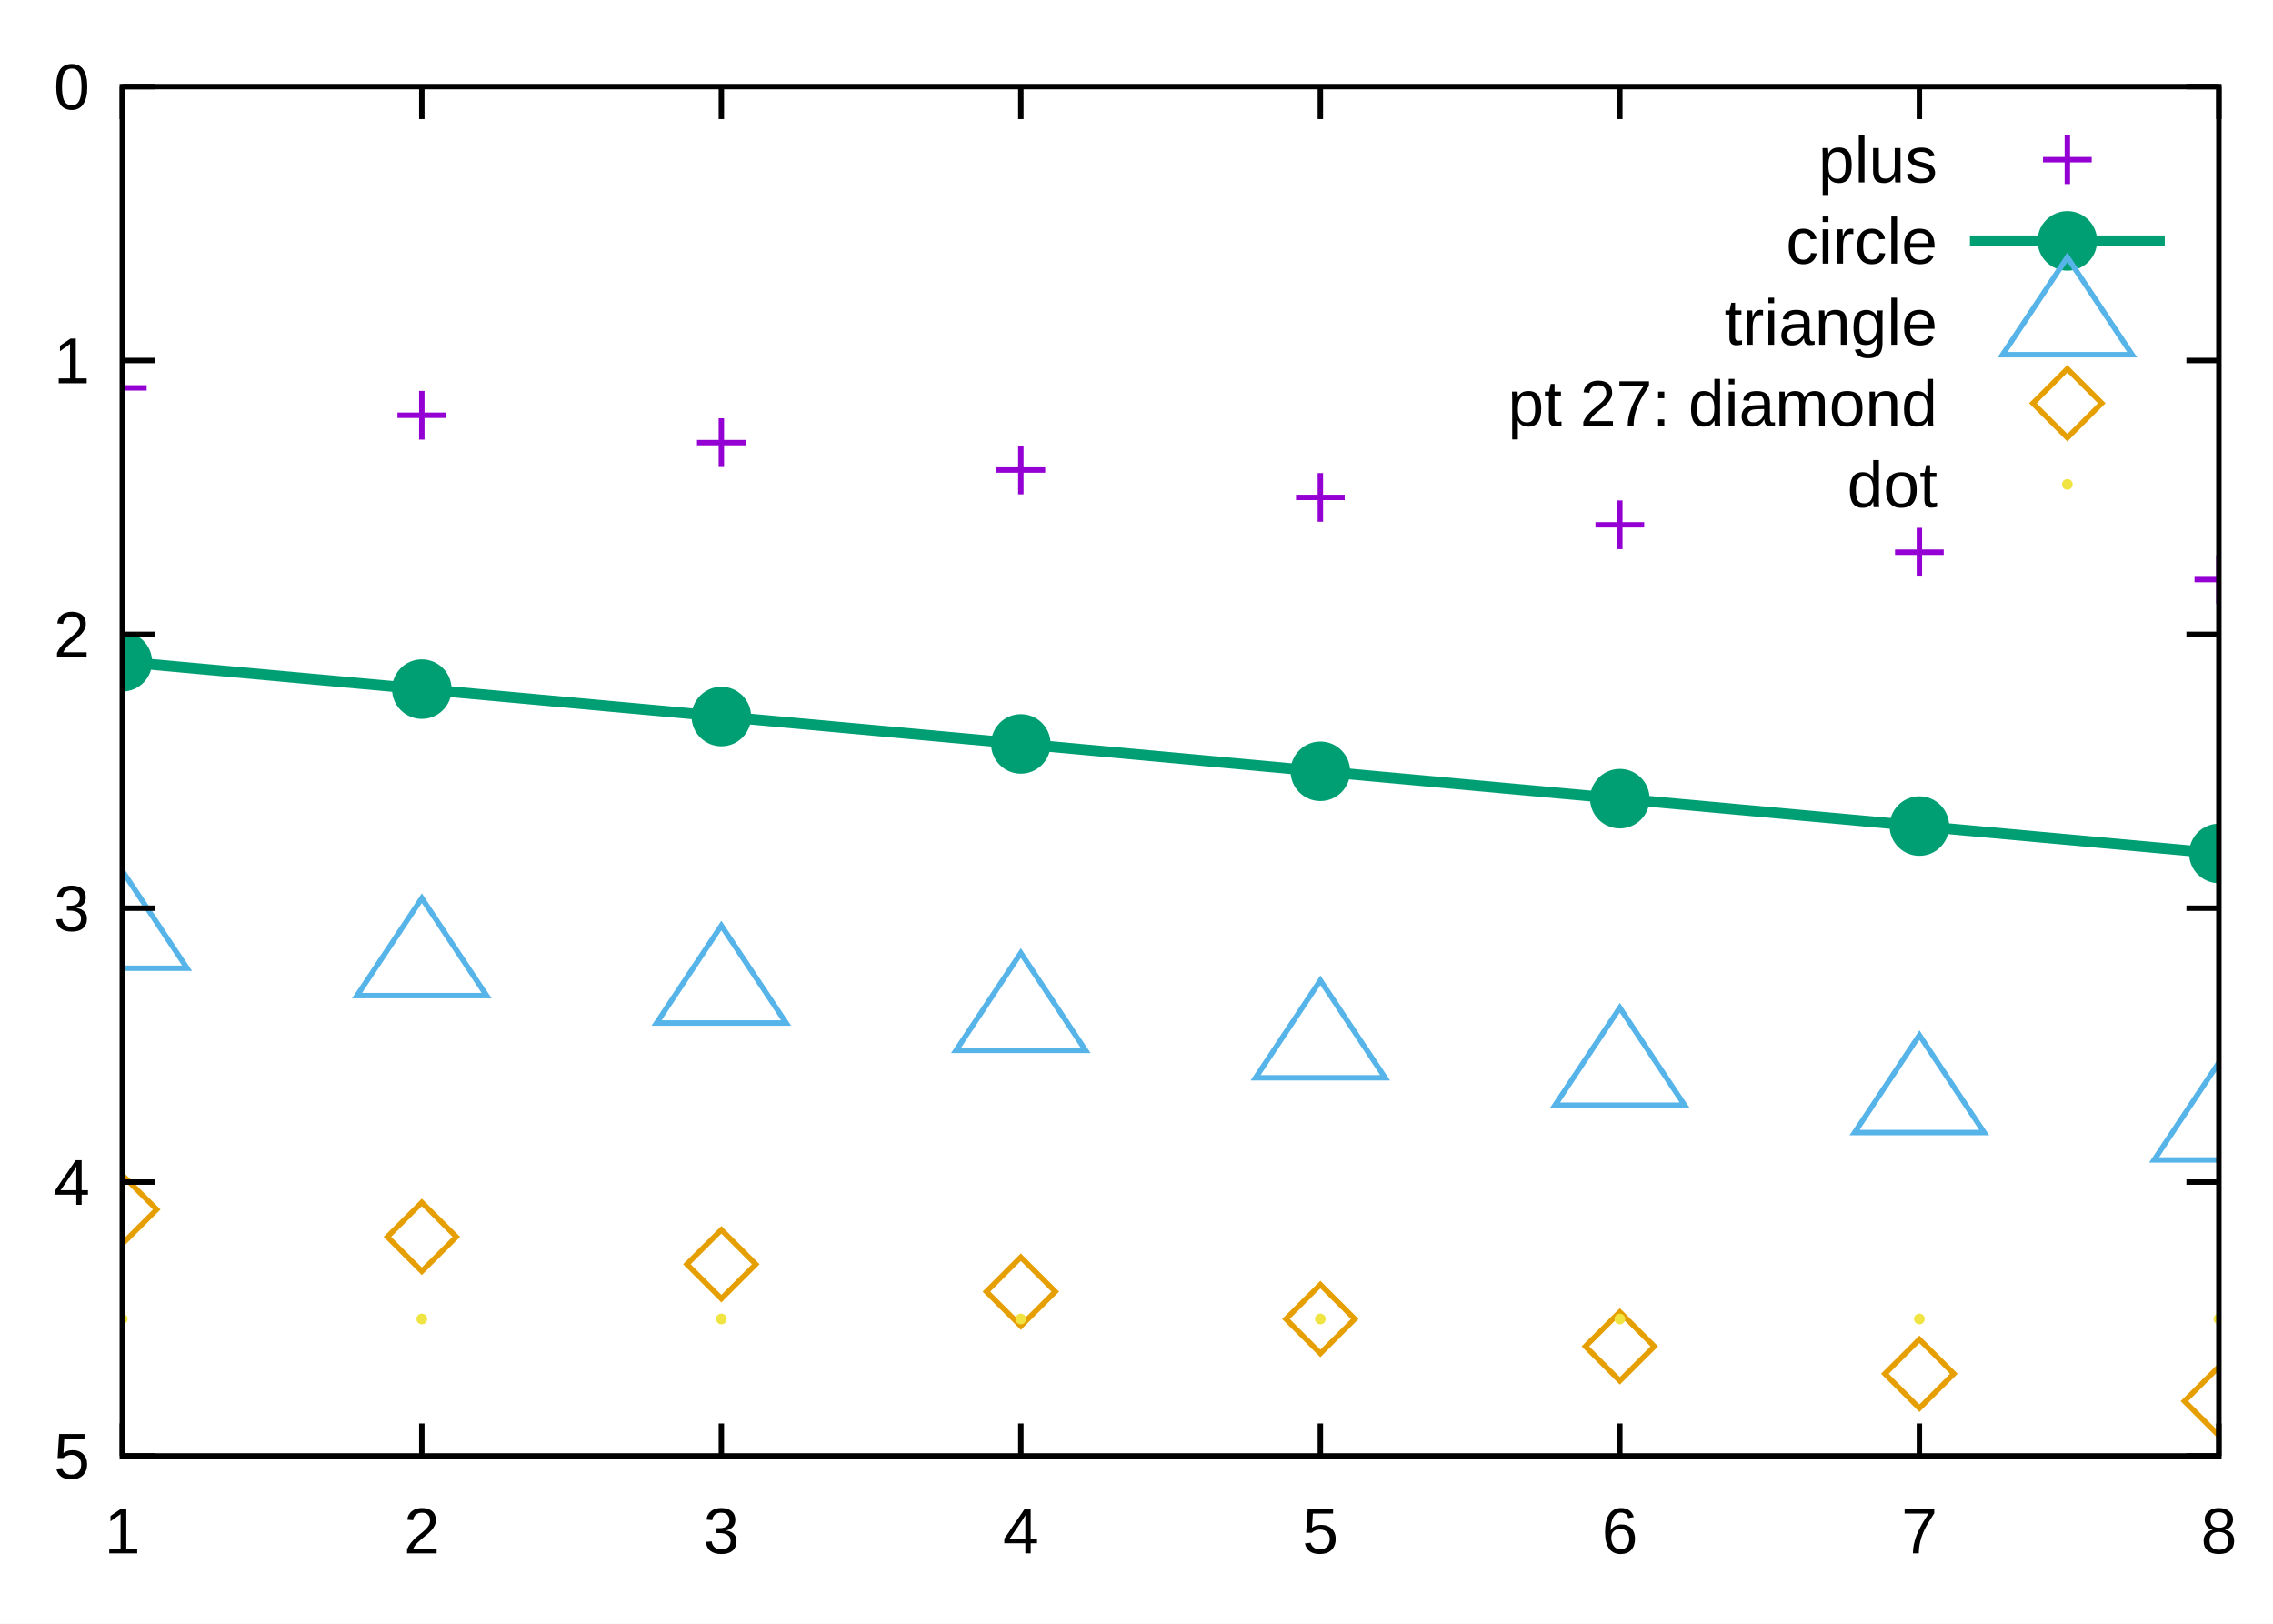
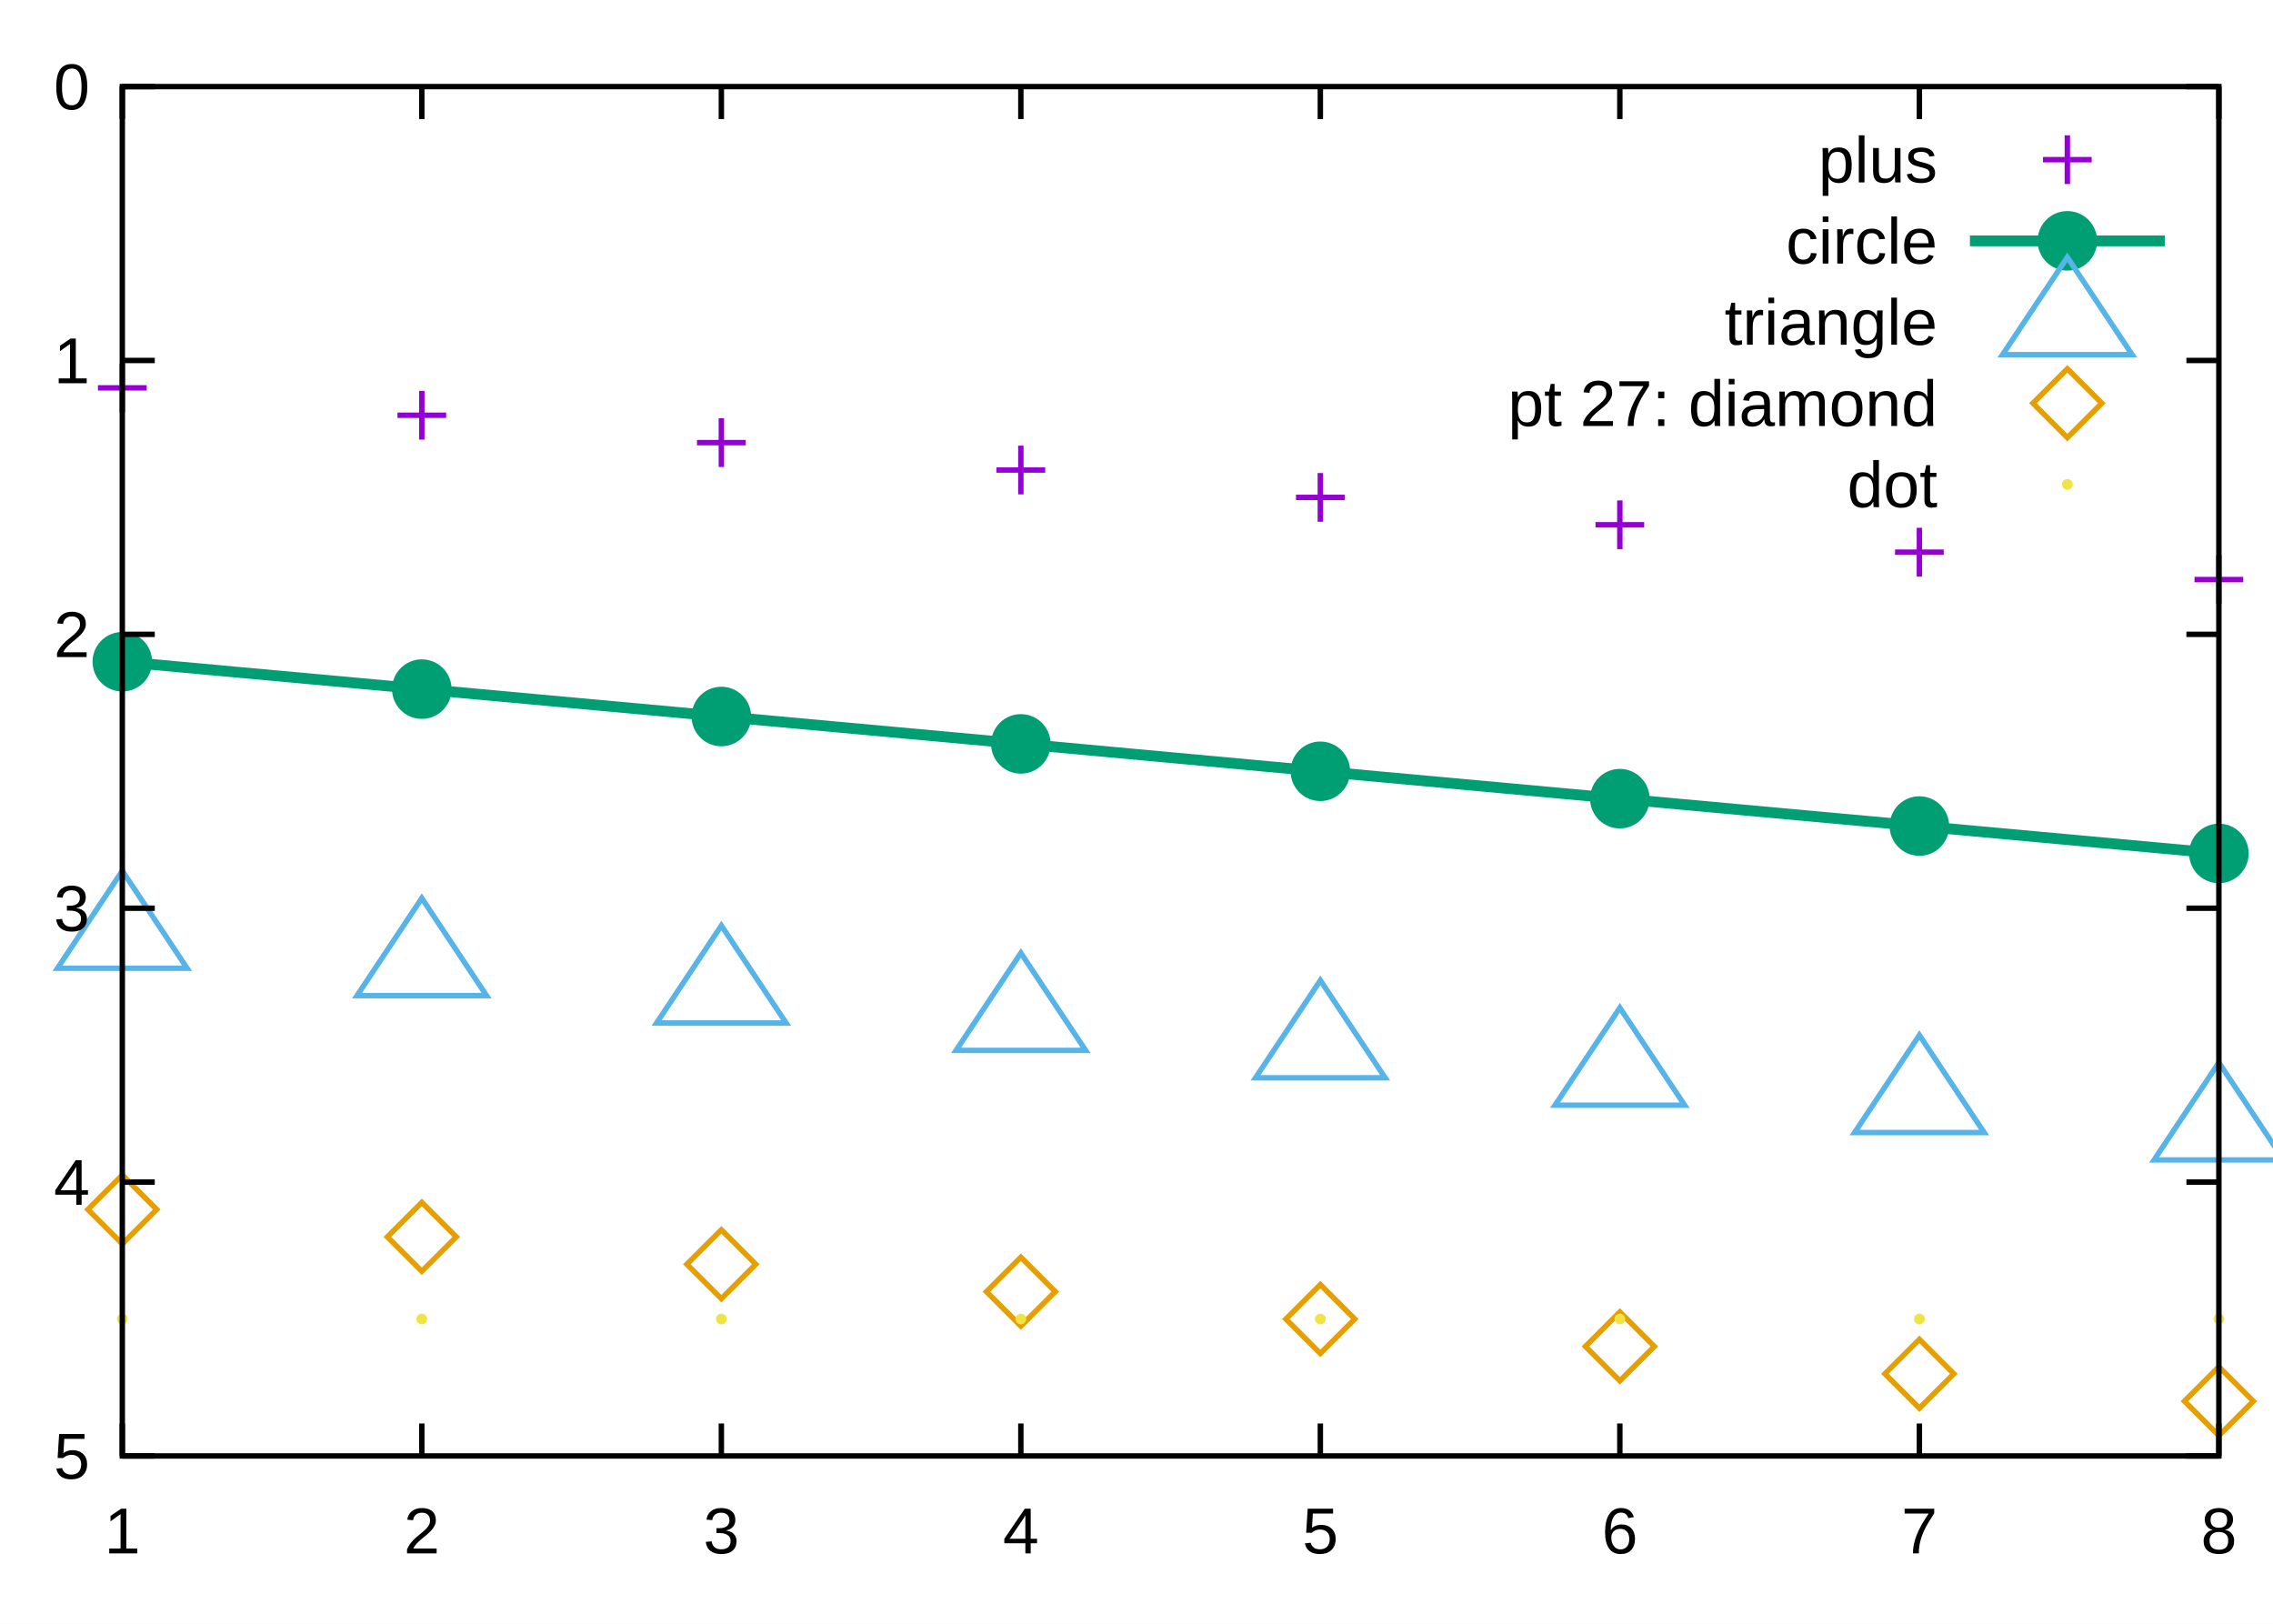
<svg xmlns="http://www.w3.org/2000/svg" width="420" height="300" viewBox="0 0 420 300" font-family="Arial,Helvetica,sans-serif" font-size="12">
  <rect x="0" y="0" width="420" height="300" fill="white" stroke="none" stroke-width="0" />
  <g class="fs-axes" data-area="22.6 410 16 269" data-x="1e0 8e0" data-y="5e0 0" data-log="0 0" data-grid="0" data-font-size="12">
    <g class="fs-grid" display="none">
      <polyline fill="none" stroke="#a0a0a0" stroke-width="0.5" stroke-dasharray="2,3" points="22.6,269 22.6,16" />
      <polyline fill="none" stroke="#a0a0a0" stroke-width="0.5" stroke-dasharray="2,3" points="77.94,269 77.94,16" />
      <polyline fill="none" stroke="#a0a0a0" stroke-width="0.5" stroke-dasharray="2,3" points="133.29,269 133.29,16" />
      <polyline fill="none" stroke="#a0a0a0" stroke-width="0.5" stroke-dasharray="2,3" points="188.63,269 188.63,16" />
      <polyline fill="none" stroke="#a0a0a0" stroke-width="0.5" stroke-dasharray="2,3" points="243.97,269 243.97,16" />
      <polyline fill="none" stroke="#a0a0a0" stroke-width="0.5" stroke-dasharray="2,3" points="299.31,269 299.31,16" />
      <polyline fill="none" stroke="#a0a0a0" stroke-width="0.5" stroke-dasharray="2,3" points="354.66,269 354.66,16" />
      <polyline fill="none" stroke="#a0a0a0" stroke-width="0.5" stroke-dasharray="2,3" points="410,269 410,16" />
      <polyline fill="none" stroke="#a0a0a0" stroke-width="0.5" stroke-dasharray="2,3" points="22.6,16 410,16" />
      <polyline fill="none" stroke="#a0a0a0" stroke-width="0.5" stroke-dasharray="2,3" points="22.6,66.6 410,66.6" />
      <polyline fill="none" stroke="#a0a0a0" stroke-width="0.5" stroke-dasharray="2,3" points="22.6,117.2 410,117.2" />
      <polyline fill="none" stroke="#a0a0a0" stroke-width="0.5" stroke-dasharray="2,3" points="22.6,167.8 410,167.8" />
      <polyline fill="none" stroke="#a0a0a0" stroke-width="0.5" stroke-dasharray="2,3" points="22.6,218.4 410,218.4" />
      <polyline fill="none" stroke="#a0a0a0" stroke-width="0.5" stroke-dasharray="2,3" points="22.6,269 410,269" />
    </g>
    <svg class="fs-plot" x="22.6" y="16" width="387.4" height="253" viewBox="0 0 1 1" preserveAspectRatio="none" overflow="hidden">
      <g class="fs-series" data-series="1">
        <path class="fs-pts" data-pt="1" data-size="9" data-lw="1" data-color="#9400d3" fill="none" stroke="none" d="M0,0.22 M0.143,0.24 M0.286,0.26 M0.429,0.28 M0.571,0.3 M0.714,0.32 M0.857,0.34 M1,0.36" />
      </g>
      <g class="fs-series" data-series="2">
        <polyline fill="none" stroke="#009e73" stroke-width="2" stroke-linejoin="round" vector-effect="non-scaling-stroke" points="0,0.42 0.143,0.44 0.286,0.46 0.429,0.48 0.571,0.5 0.714,0.52 0.857,0.54 1,0.56" />
        <path class="fs-pts" data-pt="7" data-size="9" data-lw="2" data-color="#009e73" fill="none" stroke="none" d="M0,0.42 M0.143,0.44 M0.286,0.46 M0.429,0.48 M0.571,0.5 M0.714,0.52 M0.857,0.54 M1,0.56" />
      </g>
      <g class="fs-series" data-series="3">
        <path class="fs-pts" data-pt="8" data-size="18" data-lw="1" data-color="#56b4e9" fill="none" stroke="none" d="M0,0.62 M0.143,0.64 M0.286,0.66 M0.429,0.68 M0.571,0.7 M0.714,0.72 M0.857,0.74 M1,0.76" />
      </g>
      <g class="fs-series" data-series="4">
        <path class="fs-pts" data-pt="27" data-size="9" data-lw="1" data-color="#e69f00" fill="none" stroke="none" d="M0,0.82 M0.143,0.84 M0.286,0.86 M0.429,0.88 M0.571,0.9 M0.714,0.92 M0.857,0.94 M1,0.96" />
      </g>
      <g class="fs-series" data-series="5">
        <path class="fs-pts" data-pt="0" data-size="9" data-lw="1" data-color="#f0e442" fill="none" stroke="none" d="M0,0.9 M0.143,0.9 M0.286,0.9 M0.429,0.9 M0.571,0.9 M0.714,0.9 M0.857,0.9 M1,0.9" />
      </g>
    </svg>
-     <svg class="fs-marks" x="22.6" y="16" width="387.4" height="253" viewBox="0 0 387.4 253" overflow="hidden">
+     <svg class="fs-marks" x="22.6" y="16" width="387.4" height="253" viewBox="0 0 387.4 253" overflow="visible">
      <path data-series="1" fill="none" stroke="#9400d3" stroke-width="1" d="M-4.5,55.66H4.5M0,51.16V60.16M50.84,60.72H59.84M55.34,56.22V65.22M106.19,65.78H115.19M110.69,61.28V70.28M161.53,70.84H170.53M166.03,66.34V75.34M216.87,75.9H225.87M221.37,71.4V80.4M272.21,80.96H281.21M276.71,76.46V85.46M327.56,86.02H336.56M332.06,81.52V90.52M382.9,91.08H391.9M387.4,86.58V95.58" />
      <path data-series="2" fill="#009e73" stroke="#009e73" stroke-width="2" d="M-4.5,106.26A4.5,4.5 0 1 0 4.5,106.26A4.5,4.5 0 1 0 -4.5,106.26ZM50.84,111.32A4.5,4.5 0 1 0 59.84,111.32A4.5,4.5 0 1 0 50.84,111.32ZM106.19,116.38A4.5,4.5 0 1 0 115.19,116.38A4.5,4.5 0 1 0 106.19,116.38ZM161.53,121.44A4.5,4.5 0 1 0 170.53,121.44A4.5,4.5 0 1 0 161.53,121.44ZM216.87,126.5A4.5,4.5 0 1 0 225.87,126.5A4.5,4.5 0 1 0 216.87,126.5ZM272.21,131.56A4.5,4.5 0 1 0 281.21,131.56A4.5,4.5 0 1 0 272.21,131.56ZM327.56,136.62A4.5,4.5 0 1 0 336.56,136.62A4.5,4.5 0 1 0 327.56,136.62ZM382.9,141.68A4.5,4.5 0 1 0 391.9,141.68A4.5,4.5 0 1 0 382.9,141.68Z" />
      <path data-series="3" fill="none" stroke="#56b4e9" stroke-width="1" d="M0,144.89L-11.97,162.89L11.97,162.89ZM55.34,149.95L43.37,167.95L67.31,167.95ZM110.69,155.01L98.72,173.01L122.66,173.01ZM166.03,160.07L154.06,178.07L178,178.07ZM221.37,165.13L209.4,183.13L233.34,183.13ZM276.71,170.19L264.74,188.19L288.68,188.19ZM332.06,175.25L320.09,193.25L344.03,193.25ZM387.4,180.31L375.43,198.31L399.37,198.31Z" />
      <path data-series="4" fill="none" stroke="#e69f00" stroke-width="1" d="M0,201.1L6.36,207.46L0,213.82L-6.36,207.46ZM55.34,206.16L61.71,212.52L55.34,218.88L48.98,212.52ZM110.69,211.22L117.05,217.58L110.69,223.94L104.32,217.58ZM166.03,216.28L172.39,222.64L166.03,229L159.67,222.64ZM221.37,221.34L227.73,227.7L221.37,234.06L215.01,227.7ZM276.71,226.4L283.08,232.76L276.71,239.12L270.35,232.76ZM332.06,231.46L338.42,237.82L332.06,244.18L325.69,237.82ZM387.4,236.52L393.76,242.88L387.4,249.24L381.04,242.88Z" />
      <path data-series="5" fill="#f0e442" stroke="#f0e442" stroke-width="1" d="M-0.5,227.7A0.5,0.5 0 1 0 0.5,227.7A0.5,0.5 0 1 0 -0.5,227.7ZM54.84,227.7A0.5,0.5 0 1 0 55.84,227.7A0.5,0.5 0 1 0 54.84,227.7ZM110.19,227.7A0.5,0.5 0 1 0 111.19,227.7A0.5,0.5 0 1 0 110.19,227.7ZM165.53,227.7A0.5,0.5 0 1 0 166.53,227.7A0.5,0.5 0 1 0 165.53,227.7ZM220.87,227.7A0.5,0.5 0 1 0 221.87,227.7A0.5,0.5 0 1 0 220.87,227.7ZM276.21,227.7A0.5,0.5 0 1 0 277.21,227.7A0.5,0.5 0 1 0 276.21,227.7ZM331.56,227.7A0.5,0.5 0 1 0 332.56,227.7A0.5,0.5 0 1 0 331.56,227.7ZM386.9,227.7A0.5,0.5 0 1 0 387.9,227.7A0.5,0.5 0 1 0 386.9,227.7Z" />
    </svg>
    <rect x="22.6" y="16" width="387.4" height="253" fill="none" stroke="black" stroke-width="1" />
    <g class="fs-xticks">
      <polyline fill="none" stroke="black" stroke-width="1" points="22.6,269 22.6,263" />
      <polyline fill="none" stroke="black" stroke-width="1" points="22.6,16 22.6,22" />
      <text x="22.6" y="287" text-anchor="middle">1</text>
      <polyline fill="none" stroke="black" stroke-width="1" points="77.94,269 77.94,263" />
      <polyline fill="none" stroke="black" stroke-width="1" points="77.94,16 77.94,22" />
      <text x="77.94" y="287" text-anchor="middle">2</text>
      <polyline fill="none" stroke="black" stroke-width="1" points="133.29,269 133.29,263" />
      <polyline fill="none" stroke="black" stroke-width="1" points="133.29,16 133.29,22" />
      <text x="133.29" y="287" text-anchor="middle">3</text>
      <polyline fill="none" stroke="black" stroke-width="1" points="188.63,269 188.63,263" />
      <polyline fill="none" stroke="black" stroke-width="1" points="188.63,16 188.63,22" />
      <text x="188.63" y="287" text-anchor="middle">4</text>
      <polyline fill="none" stroke="black" stroke-width="1" points="243.97,269 243.97,263" />
      <polyline fill="none" stroke="black" stroke-width="1" points="243.97,16 243.97,22" />
      <text x="243.97" y="287" text-anchor="middle">5</text>
      <polyline fill="none" stroke="black" stroke-width="1" points="299.31,269 299.31,263" />
      <polyline fill="none" stroke="black" stroke-width="1" points="299.31,16 299.31,22" />
      <text x="299.31" y="287" text-anchor="middle">6</text>
      <polyline fill="none" stroke="black" stroke-width="1" points="354.66,269 354.66,263" />
      <polyline fill="none" stroke="black" stroke-width="1" points="354.66,16 354.66,22" />
      <text x="354.66" y="287" text-anchor="middle">7</text>
      <polyline fill="none" stroke="black" stroke-width="1" points="410,269 410,263" />
      <polyline fill="none" stroke="black" stroke-width="1" points="410,16 410,22" />
      <text x="410" y="287" text-anchor="middle">8</text>
    </g>
    <g class="fs-yticks">
      <polyline fill="none" stroke="black" stroke-width="1" points="22.6,16 28.6,16" />
      <polyline fill="none" stroke="black" stroke-width="1" points="410,16 404,16" />
      <text x="16.6" y="20.2" text-anchor="end">0</text>
      <polyline fill="none" stroke="black" stroke-width="1" points="22.6,66.6 28.6,66.6" />
      <polyline fill="none" stroke="black" stroke-width="1" points="410,66.6 404,66.6" />
      <text x="16.6" y="70.8" text-anchor="end">1</text>
      <polyline fill="none" stroke="black" stroke-width="1" points="22.6,117.2 28.6,117.2" />
      <polyline fill="none" stroke="black" stroke-width="1" points="410,117.2 404,117.2" />
      <text x="16.6" y="121.4" text-anchor="end">2</text>
      <polyline fill="none" stroke="black" stroke-width="1" points="22.6,167.8 28.6,167.8" />
      <polyline fill="none" stroke="black" stroke-width="1" points="410,167.8 404,167.8" />
      <text x="16.6" y="172" text-anchor="end">3</text>
      <polyline fill="none" stroke="black" stroke-width="1" points="22.6,218.4 28.6,218.4" />
      <polyline fill="none" stroke="black" stroke-width="1" points="410,218.4 404,218.4" />
      <text x="16.6" y="222.6" text-anchor="end">4</text>
      <polyline fill="none" stroke="black" stroke-width="1" points="22.6,269 28.6,269" />
      <polyline fill="none" stroke="black" stroke-width="1" points="410,269 404,269" />
      <text x="16.6" y="273.2" text-anchor="end">5</text>
    </g>
    <g class="fs-key-entry" data-series="1">
      <path fill="none" stroke="#9400d3" stroke-width="1" d="M377.5,29.5H386.5M382,25V34" />
      <text x="358" y="33.7" text-anchor="end">plus</text>
    </g>
    <g class="fs-key-entry" data-series="2">
      <polyline fill="none" stroke="#009e73" stroke-width="2" points="364,44.5 400,44.5" />
      <path fill="#009e73" stroke="#009e73" stroke-width="2" d="M377.5,44.5A4.5,4.5 0 1 0 386.5,44.5A4.5,4.5 0 1 0 377.5,44.5Z" />
      <text x="358" y="48.7" text-anchor="end">circle</text>
    </g>
    <g class="fs-key-entry" data-series="3">
      <path fill="none" stroke="#56b4e9" stroke-width="1" d="M382,47.53L370.03,65.53L393.97,65.53Z" />
      <text x="358" y="63.7" text-anchor="end">triangle</text>
    </g>
    <g class="fs-key-entry" data-series="4">
      <path fill="none" stroke="#e69f00" stroke-width="1" d="M382,68.14L388.36,74.5L382,80.86L375.64,74.5Z" />
      <text x="358" y="78.7" text-anchor="end">pt 27: diamond</text>
    </g>
    <g class="fs-key-entry" data-series="5">
      <path fill="#f0e442" stroke="#f0e442" stroke-width="1" d="M381.5,89.5A0.5,0.5 0 1 0 382.5,89.5A0.5,0.5 0 1 0 381.5,89.5Z" />
      <text x="358" y="93.7" text-anchor="end">dot</text>
    </g>
  </g>
</svg>
